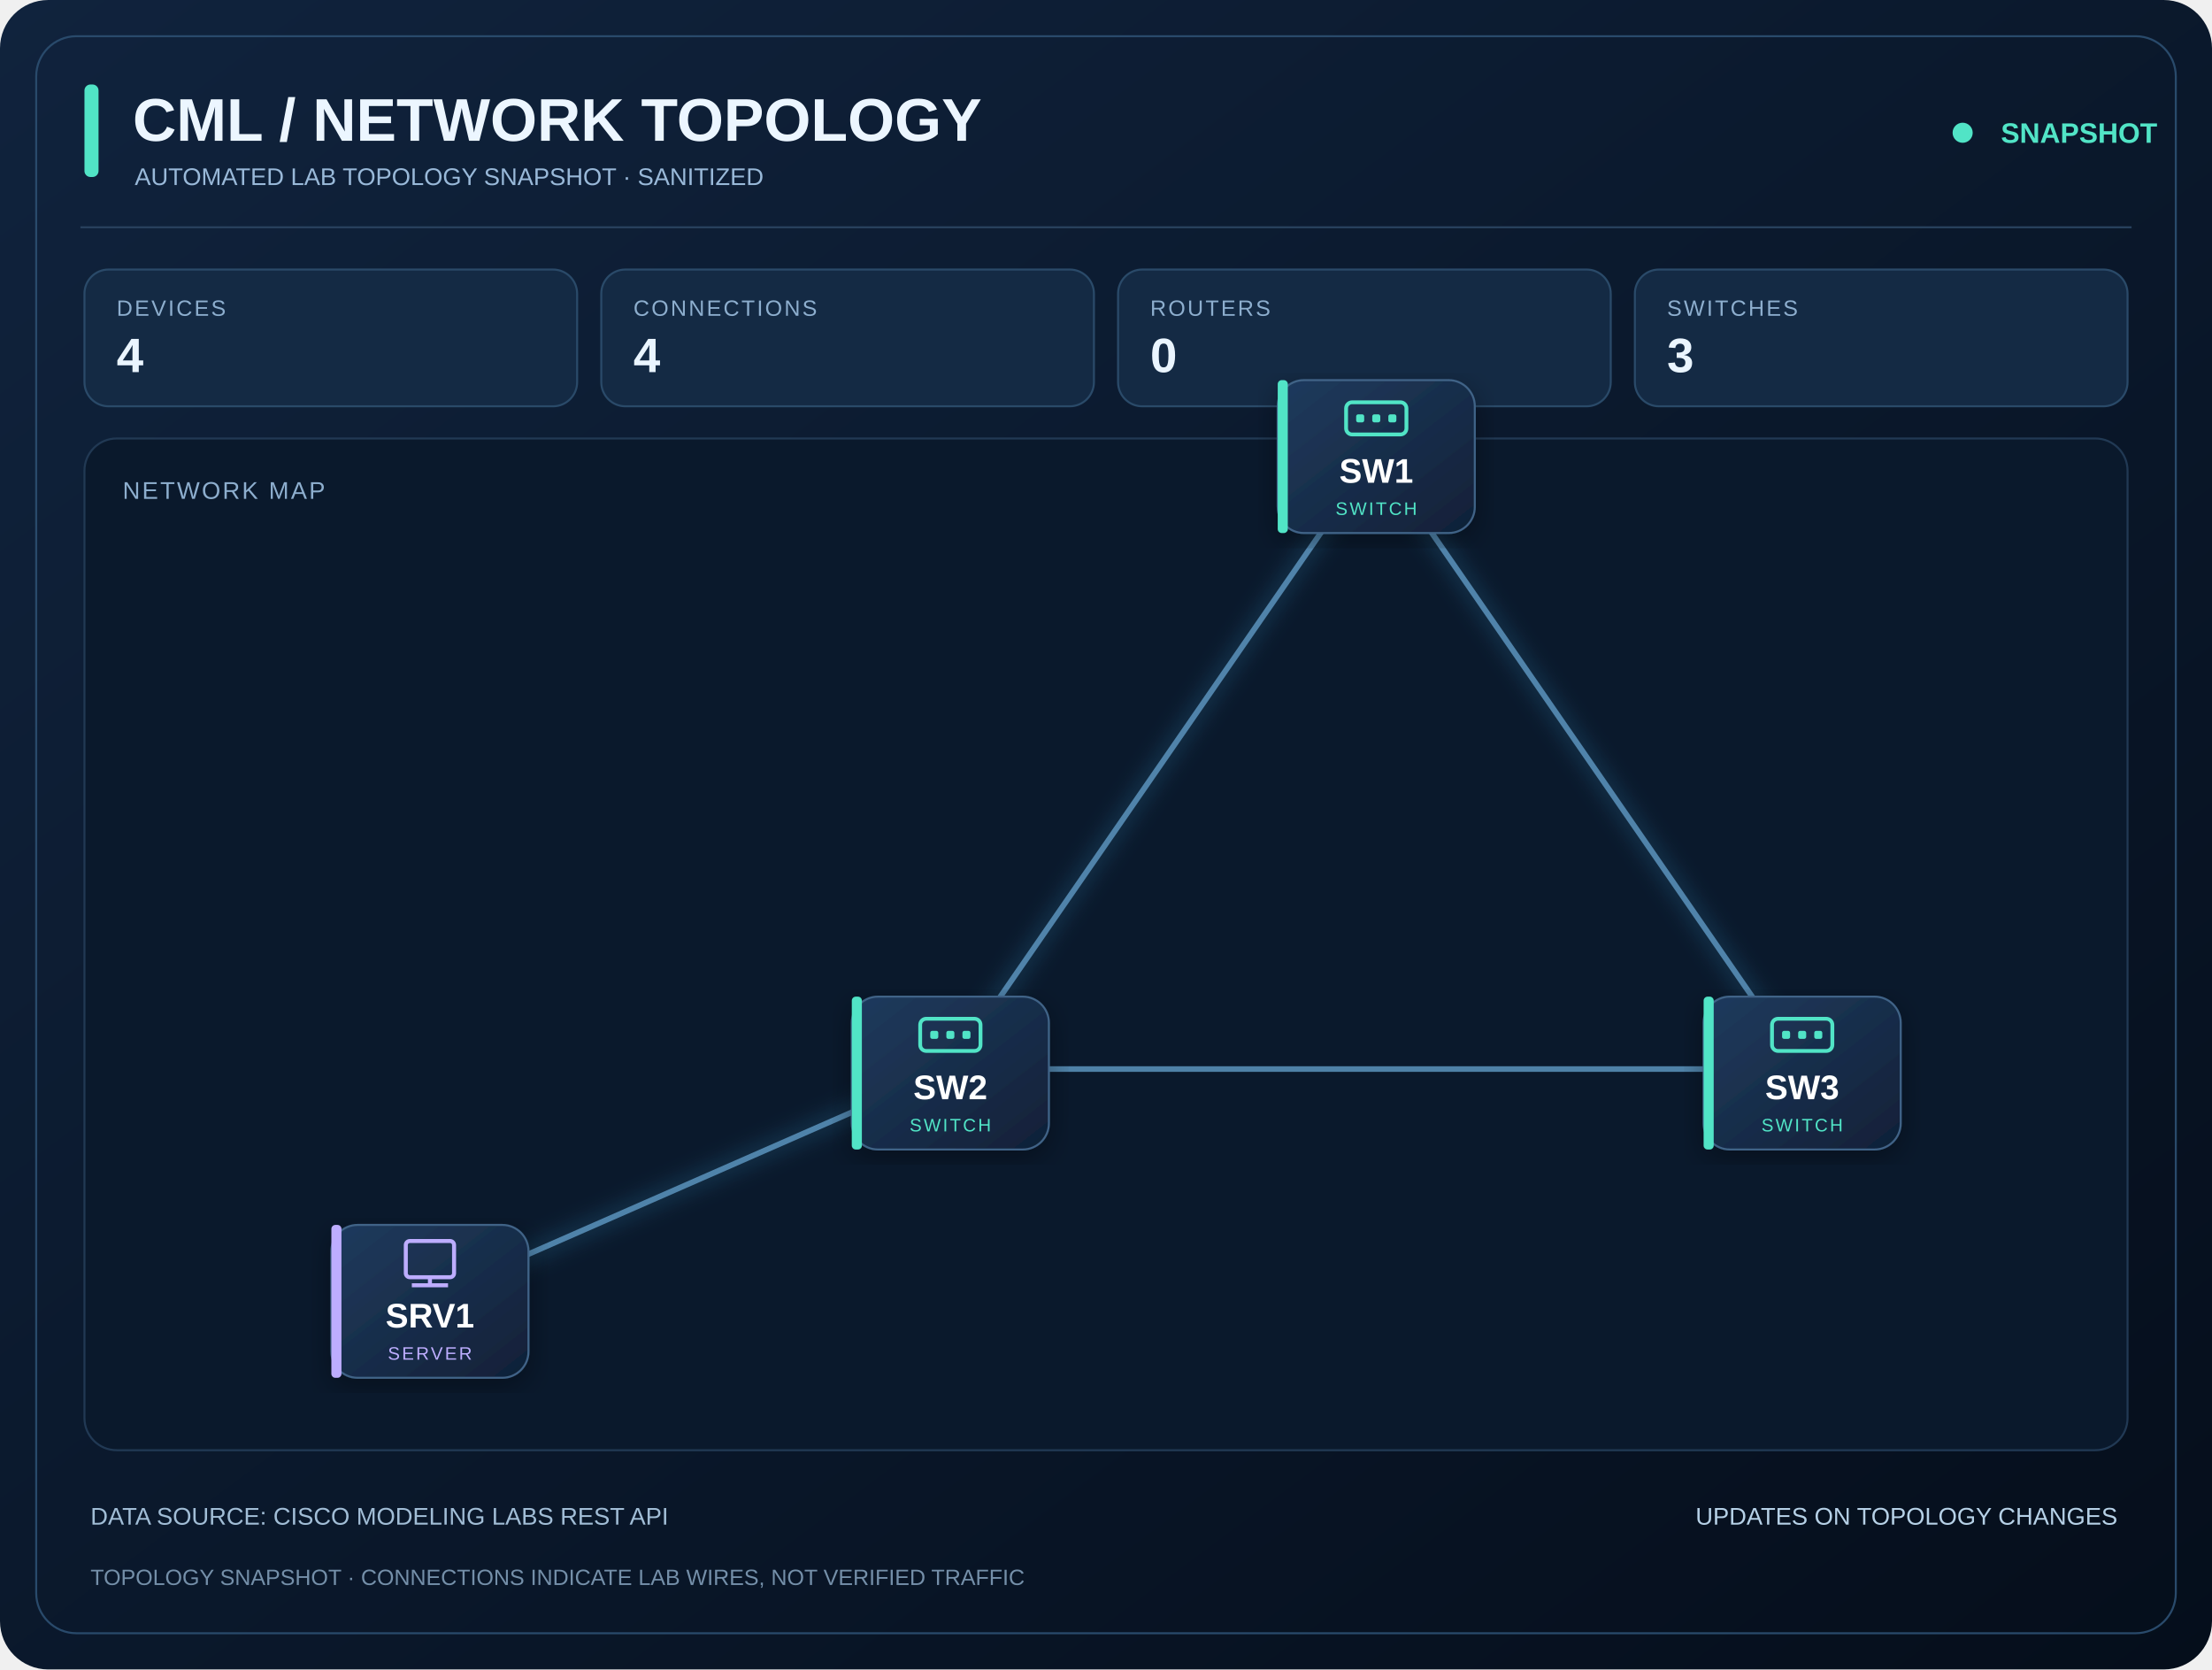
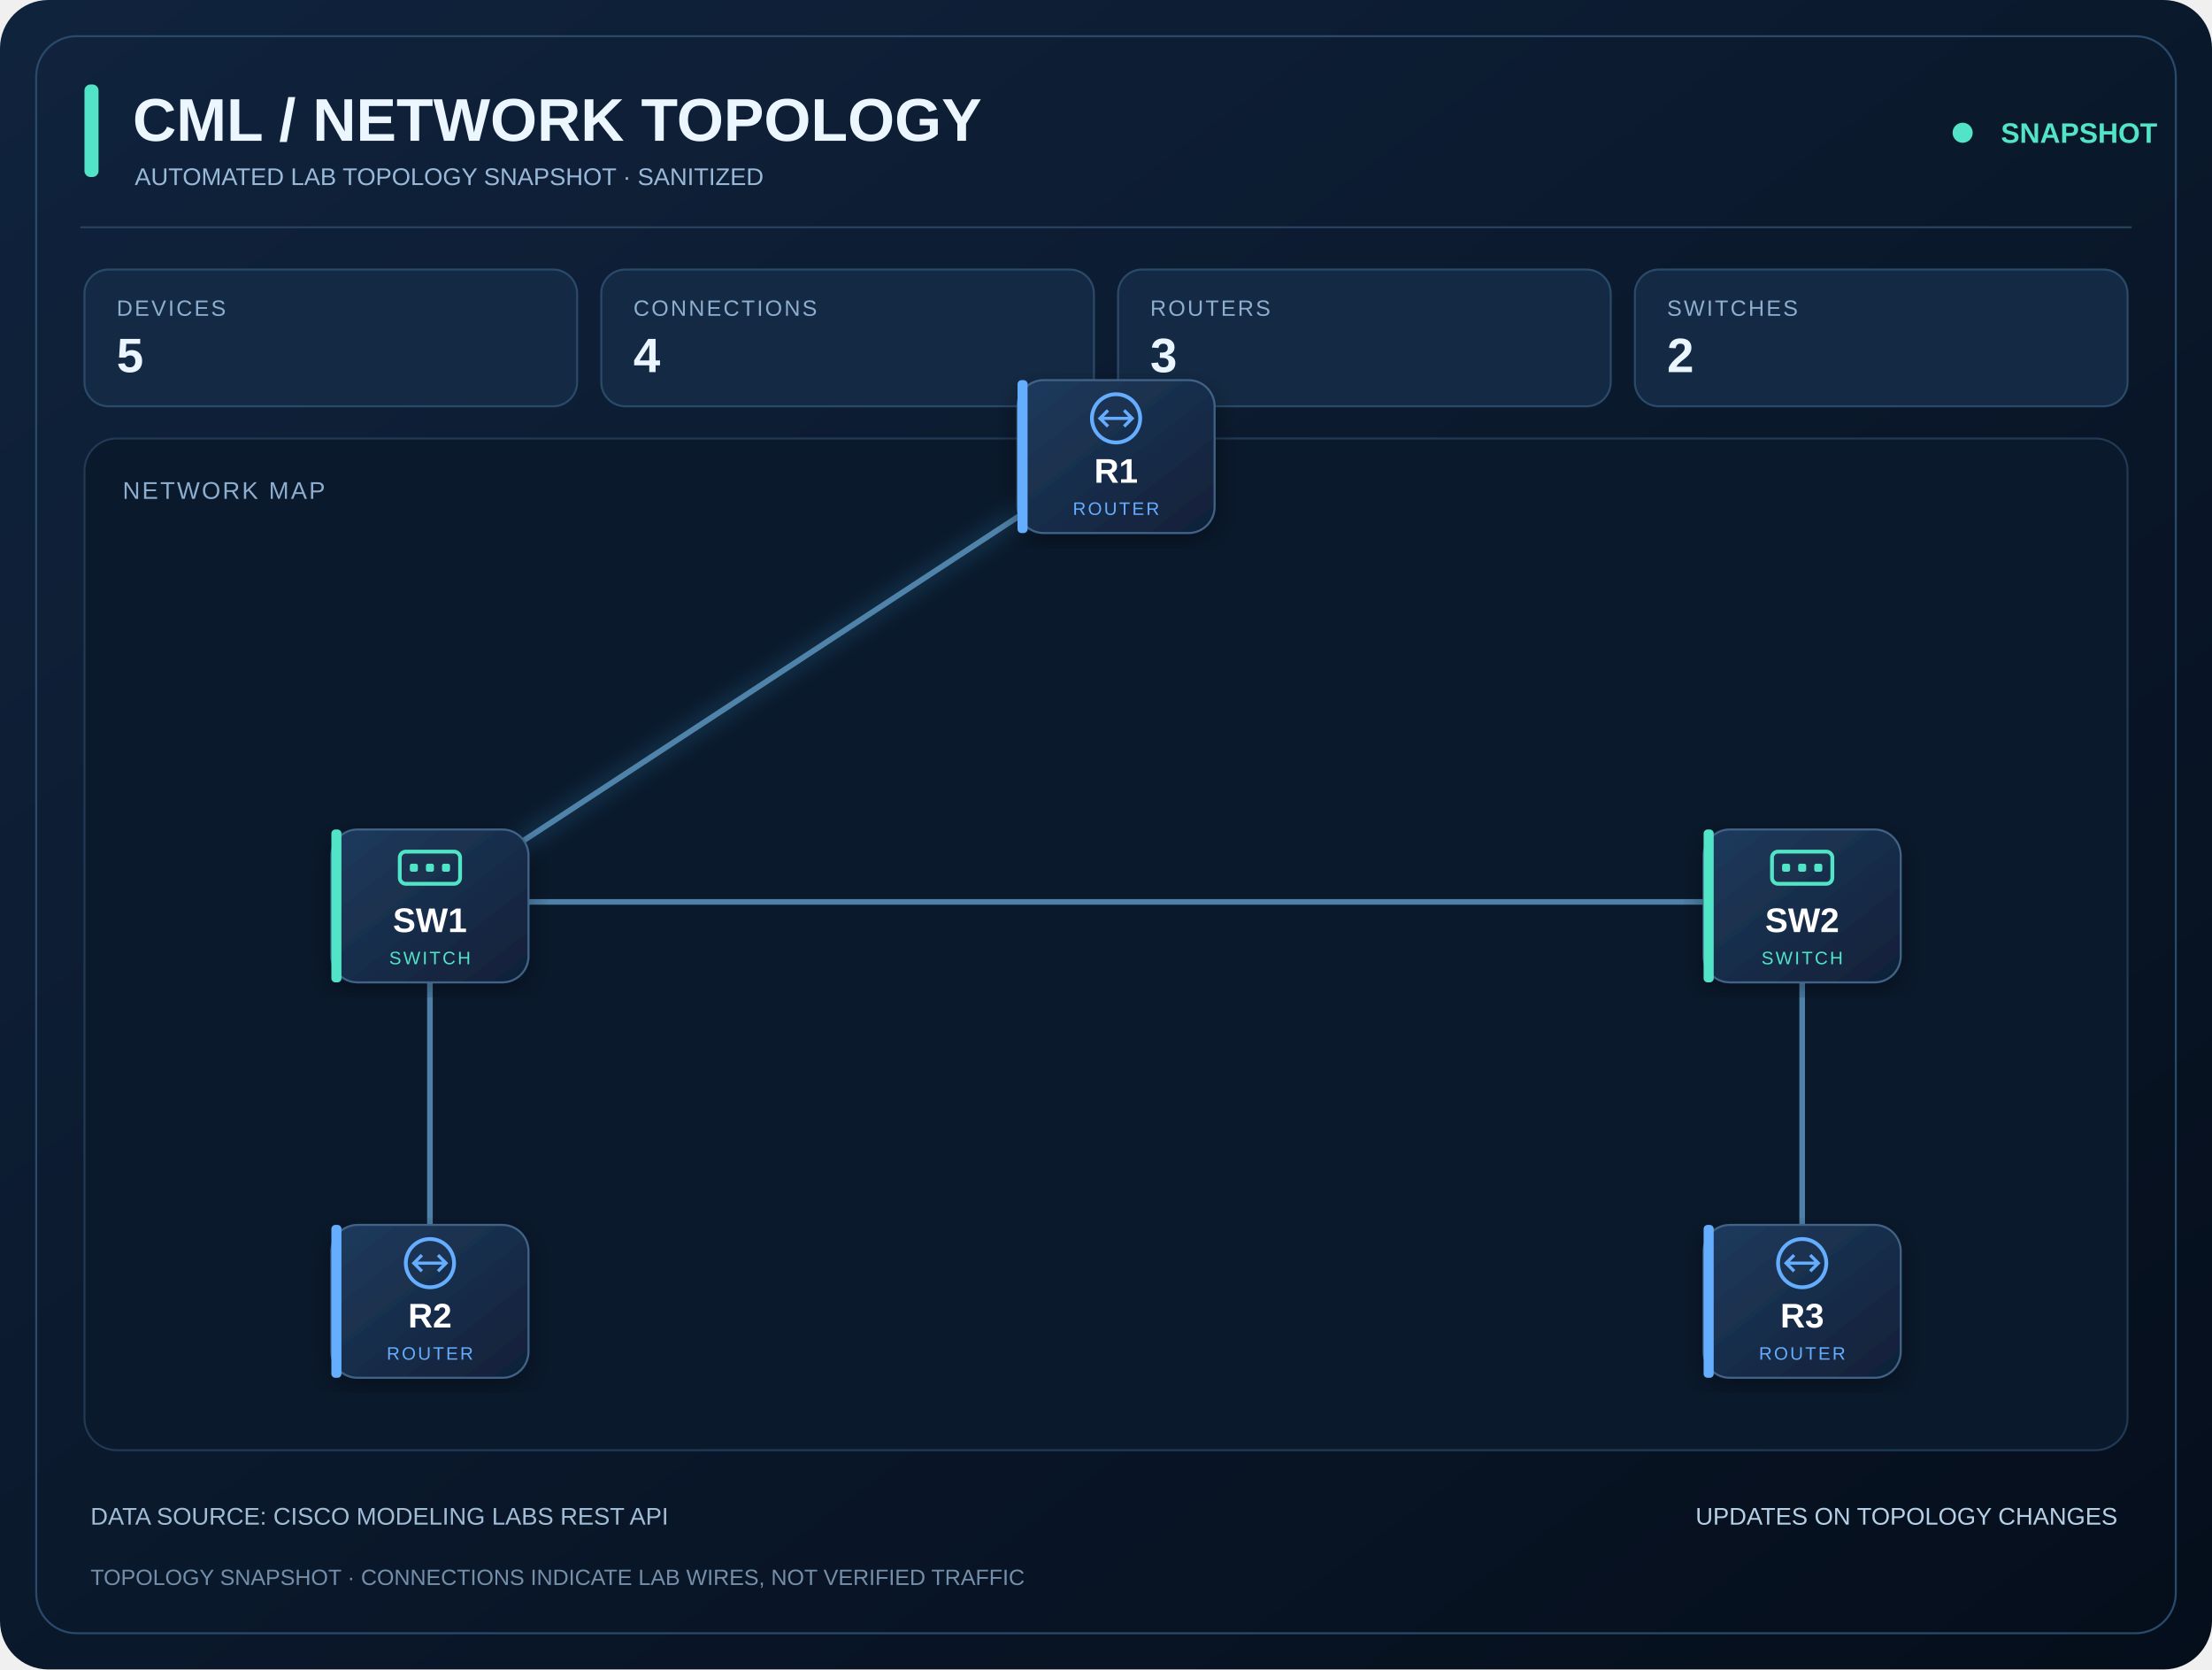
<svg xmlns="http://www.w3.org/2000/svg" width="1100" height="830" viewBox="0 0 1100 830">
  <defs>
    <linearGradient id="bg" x1="0" y1="0" x2="1" y2="1">
      <stop stop-color="#10233d" />
      <stop offset="1" stop-color="#050e1b" />
    </linearGradient>
    <linearGradient id="card" x1="0" y1="0" x2="1" y2="1">
      <stop stop-color="#203b5e" />
      <stop offset="1" stop-color="#102037" />
    </linearGradient>
    <filter id="glow">
      <feGaussianBlur stdDeviation="5" />
    </filter>
    <filter id="shadow">
      <feDropShadow dx="0" dy="4" stdDeviation="7" flood-color="#000" flood-opacity="0.35" />
    </filter>
  </defs>
  <rect width="1100" height="830" rx="24" fill="url(#bg)" />
  <rect x="18" y="18" width="1064" height="794" rx="20" fill="none" stroke="#294a6b" />
  <rect x="42" y="42" width="7" height="46" rx="3" fill="#51e4c6" />
  <text x="66" y="70" font-family="Segoe UI,Arial,sans-serif" font-size="30" font-weight="700" fill="#ecf6ff">CML / NETWORK TOPOLOGY</text>
  <text x="67" y="92" font-family="Segoe UI,Arial,sans-serif" font-size="12" fill="#99b9d9">AUTOMATED LAB TOPOLOGY SNAPSHOT  ·  SANITIZED</text>
  <circle cx="976" cy="66" r="5" fill="#51e4c6" />
  <text x="995" y="71" text-anchor="start" font-family="Segoe UI,Arial,sans-serif" font-size="14" font-weight="700" fill="#51e4c6">SNAPSHOT</text>
  <line x1="40" y1="113" x2="1060" y2="113" stroke="#28415d" />
  <rect x="42" y="134" width="245" height="68" rx="12" fill="#142a44" stroke="#2a4a69" />
  <text x="58" y="157" font-family="Segoe UI,Arial,sans-serif" font-size="11" letter-spacing="1" fill="#8daece">DEVICES</text>
-   <text x="58" y="185" font-family="Segoe UI,Arial,sans-serif" font-size="24" font-weight="700" fill="#eaf5ff">4</text>
+   <text x="58" y="185" font-family="Segoe UI,Arial,sans-serif" font-size="24" font-weight="700" fill="#eaf5ff">5</text>
  <rect x="299" y="134" width="245" height="68" rx="12" fill="#142a44" stroke="#2a4a69" />
  <text x="315" y="157" font-family="Segoe UI,Arial,sans-serif" font-size="11" letter-spacing="1" fill="#8daece">CONNECTIONS</text>
  <text x="315" y="185" font-family="Segoe UI,Arial,sans-serif" font-size="24" font-weight="700" fill="#eaf5ff">4</text>
  <rect x="556" y="134" width="245" height="68" rx="12" fill="#142a44" stroke="#2a4a69" />
  <text x="572" y="157" font-family="Segoe UI,Arial,sans-serif" font-size="11" letter-spacing="1" fill="#8daece">ROUTERS</text>
-   <text x="572" y="185" font-family="Segoe UI,Arial,sans-serif" font-size="24" font-weight="700" fill="#eaf5ff">0</text>
+   <text x="572" y="185" font-family="Segoe UI,Arial,sans-serif" font-size="24" font-weight="700" fill="#eaf5ff">3</text>
  <rect x="813" y="134" width="245" height="68" rx="12" fill="#142a44" stroke="#2a4a69" />
  <text x="829" y="157" font-family="Segoe UI,Arial,sans-serif" font-size="11" letter-spacing="1" fill="#8daece">SWITCHES</text>
-   <text x="829" y="185" font-family="Segoe UI,Arial,sans-serif" font-size="24" font-weight="700" fill="#eaf5ff">3</text>
+   <text x="829" y="185" font-family="Segoe UI,Arial,sans-serif" font-size="24" font-weight="700" fill="#eaf5ff">2</text>
  <rect x="42" y="218" width="1016" height="503" rx="16" fill="#0a192c" stroke="#213954" />
  <text x="61" y="248" font-family="Segoe UI,Arial,sans-serif" font-size="12" fill="#8daece" letter-spacing="1">NETWORK MAP</text>
-   <line x1="684.4" y1="225.0" x2="472.6" y2="531.5" stroke="#318bb9" stroke-width="9" opacity="0.22" filter="url(#glow)" />
-   <line x1="684.4" y1="225.0" x2="472.6" y2="531.5" stroke="#5b93bc" stroke-width="2.8" opacity="0.85" stroke-linecap="round" />
-   <line x1="472.6" y1="531.5" x2="896.2" y2="531.5" stroke="#318bb9" stroke-width="9" opacity="0.22" filter="url(#glow)" />
-   <line x1="472.6" y1="531.5" x2="896.2" y2="531.5" stroke="#5b93bc" stroke-width="2.8" opacity="0.85" stroke-linecap="round" />
-   <line x1="896.2" y1="531.5" x2="684.4" y2="225.0" stroke="#318bb9" stroke-width="9" opacity="0.22" filter="url(#glow)" />
-   <line x1="896.2" y1="531.5" x2="684.4" y2="225.0" stroke="#5b93bc" stroke-width="2.8" opacity="0.85" stroke-linecap="round" />
-   <line x1="213.8" y1="645.0" x2="472.6" y2="531.5" stroke="#318bb9" stroke-width="9" opacity="0.22" filter="url(#glow)" />
-   <line x1="213.8" y1="645.0" x2="472.6" y2="531.5" stroke="#5b93bc" stroke-width="2.8" opacity="0.85" stroke-linecap="round" />
-   <g transform="translate(684.4 225.0)" filter="url(#shadow)">
+   <line x1="555.0" y1="225.0" x2="213.8" y2="448.4" stroke="#318bb9" stroke-width="9" opacity="0.22" filter="url(#glow)" />
+   <line x1="555.0" y1="225.0" x2="213.8" y2="448.4" stroke="#5b93bc" stroke-width="2.8" opacity="0.85" stroke-linecap="round" />
+   <line x1="213.8" y1="448.4" x2="896.2" y2="448.4" stroke="#318bb9" stroke-width="9" opacity="0.22" filter="url(#glow)" />
+   <line x1="213.8" y1="448.4" x2="896.2" y2="448.4" stroke="#5b93bc" stroke-width="2.8" opacity="0.85" stroke-linecap="round" />
+   <line x1="213.8" y1="448.4" x2="213.8" y2="645.0" stroke="#318bb9" stroke-width="9" opacity="0.22" filter="url(#glow)" />
+   <line x1="213.8" y1="448.4" x2="213.8" y2="645.0" stroke="#5b93bc" stroke-width="2.8" opacity="0.85" stroke-linecap="round" />
+   <line x1="896.2" y1="448.4" x2="896.2" y2="645.0" stroke="#318bb9" stroke-width="9" opacity="0.22" filter="url(#glow)" />
+   <line x1="896.2" y1="448.4" x2="896.2" y2="645.0" stroke="#5b93bc" stroke-width="2.8" opacity="0.85" stroke-linecap="round" />
+   <g transform="translate(555.0 225.0)" filter="url(#shadow)">
+     <rect x="-49" y="-36" width="98" height="76" rx="13" fill="url(#card)" stroke="#406387" />
+     <rect x="-49" y="-36" width="5" height="76" rx="2" fill="#65adff" />
+     <circle cx="0" cy="-17" r="12" fill="none" stroke="#65adff" stroke-width="1.9" />
+     <path d="M -8 -17 H 8 M -4 -21 L -8 -17 L -4 -13 M 4 -21 L 8 -17 L 4 -13" fill="none" stroke="#65adff" stroke-width="1.6" />
+     <text x="0" y="15" text-anchor="middle" font-family="Segoe UI,Arial,sans-serif" font-size="17" font-weight="700" fill="#fff">R1</text>
+     <text x="0" y="31" text-anchor="middle" font-family="Segoe UI,Arial,sans-serif" font-size="9" letter-spacing="1" fill="#65adff">ROUTER</text>
+   </g>
+   <g transform="translate(213.8 448.4)" filter="url(#shadow)">
    <rect x="-49" y="-36" width="98" height="76" rx="13" fill="url(#card)" stroke="#406387" />
    <rect x="-49" y="-36" width="5" height="76" rx="2" fill="#51e4c6" />
    <rect x="-15" y="-25" width="30" height="16" rx="3" fill="none" stroke="#51e4c6" stroke-width="1.9" />
    <rect x="-10" y="-19" width="4" height="4" rx="1" fill="#51e4c6" />
    <rect x="-2" y="-19" width="4" height="4" rx="1" fill="#51e4c6" />
    <rect x="6" y="-19" width="4" height="4" rx="1" fill="#51e4c6" />
    <text x="0" y="15" text-anchor="middle" font-family="Segoe UI,Arial,sans-serif" font-size="17" font-weight="700" fill="#fff">SW1</text>
    <text x="0" y="31" text-anchor="middle" font-family="Segoe UI,Arial,sans-serif" font-size="9" letter-spacing="1" fill="#51e4c6">SWITCH</text>
  </g>
-   <g transform="translate(472.6 531.5)" filter="url(#shadow)">
+   <g transform="translate(896.2 448.4)" filter="url(#shadow)">
    <rect x="-49" y="-36" width="98" height="76" rx="13" fill="url(#card)" stroke="#406387" />
    <rect x="-49" y="-36" width="5" height="76" rx="2" fill="#51e4c6" />
    <rect x="-15" y="-25" width="30" height="16" rx="3" fill="none" stroke="#51e4c6" stroke-width="1.9" />
    <rect x="-10" y="-19" width="4" height="4" rx="1" fill="#51e4c6" />
    <rect x="-2" y="-19" width="4" height="4" rx="1" fill="#51e4c6" />
    <rect x="6" y="-19" width="4" height="4" rx="1" fill="#51e4c6" />
    <text x="0" y="15" text-anchor="middle" font-family="Segoe UI,Arial,sans-serif" font-size="17" font-weight="700" fill="#fff">SW2</text>
    <text x="0" y="31" text-anchor="middle" font-family="Segoe UI,Arial,sans-serif" font-size="9" letter-spacing="1" fill="#51e4c6">SWITCH</text>
  </g>
-   <g transform="translate(896.2 531.5)" filter="url(#shadow)">
-     <rect x="-49" y="-36" width="98" height="76" rx="13" fill="url(#card)" stroke="#406387" />
-     <rect x="-49" y="-36" width="5" height="76" rx="2" fill="#51e4c6" />
-     <rect x="-15" y="-25" width="30" height="16" rx="3" fill="none" stroke="#51e4c6" stroke-width="1.9" />
-     <rect x="-10" y="-19" width="4" height="4" rx="1" fill="#51e4c6" />
-     <rect x="-2" y="-19" width="4" height="4" rx="1" fill="#51e4c6" />
-     <rect x="6" y="-19" width="4" height="4" rx="1" fill="#51e4c6" />
-     <text x="0" y="15" text-anchor="middle" font-family="Segoe UI,Arial,sans-serif" font-size="17" font-weight="700" fill="#fff">SW3</text>
-     <text x="0" y="31" text-anchor="middle" font-family="Segoe UI,Arial,sans-serif" font-size="9" letter-spacing="1" fill="#51e4c6">SWITCH</text>
-   </g>
  <g transform="translate(213.8 645.0)" filter="url(#shadow)">
    <rect x="-49" y="-36" width="98" height="76" rx="13" fill="url(#card)" stroke="#406387" />
-     <rect x="-49" y="-36" width="5" height="76" rx="2" fill="#bdadff" />
-     <rect x="-12" y="-28" width="24" height="18" rx="2" fill="none" stroke="#bdadff" stroke-width="2" />
-     <path d="M0 -10 V-6 M-9 -6 H9" stroke="#bdadff" stroke-width="2" />
-     <text x="0" y="15" text-anchor="middle" font-family="Segoe UI,Arial,sans-serif" font-size="17" font-weight="700" fill="#fff">SRV1</text>
-     <text x="0" y="31" text-anchor="middle" font-family="Segoe UI,Arial,sans-serif" font-size="9" letter-spacing="1" fill="#bdadff">SERVER</text>
+     <rect x="-49" y="-36" width="5" height="76" rx="2" fill="#65adff" />
+     <circle cx="0" cy="-17" r="12" fill="none" stroke="#65adff" stroke-width="1.9" />
+     <path d="M -8 -17 H 8 M -4 -21 L -8 -17 L -4 -13 M 4 -21 L 8 -17 L 4 -13" fill="none" stroke="#65adff" stroke-width="1.6" />
+     <text x="0" y="15" text-anchor="middle" font-family="Segoe UI,Arial,sans-serif" font-size="17" font-weight="700" fill="#fff">R2</text>
+     <text x="0" y="31" text-anchor="middle" font-family="Segoe UI,Arial,sans-serif" font-size="9" letter-spacing="1" fill="#65adff">ROUTER</text>
+   </g>
+   <g transform="translate(896.2 645.0)" filter="url(#shadow)">
+     <rect x="-49" y="-36" width="98" height="76" rx="13" fill="url(#card)" stroke="#406387" />
+     <rect x="-49" y="-36" width="5" height="76" rx="2" fill="#65adff" />
+     <circle cx="0" cy="-17" r="12" fill="none" stroke="#65adff" stroke-width="1.9" />
+     <path d="M -8 -17 H 8 M -4 -21 L -8 -17 L -4 -13 M 4 -21 L 8 -17 L 4 -13" fill="none" stroke="#65adff" stroke-width="1.6" />
+     <text x="0" y="15" text-anchor="middle" font-family="Segoe UI,Arial,sans-serif" font-size="17" font-weight="700" fill="#fff">R3</text>
+     <text x="0" y="31" text-anchor="middle" font-family="Segoe UI,Arial,sans-serif" font-size="9" letter-spacing="1" fill="#65adff">ROUTER</text>
  </g>
  <text x="45" y="758" font-family="Segoe UI,Arial,sans-serif" font-size="12" fill="#a1bdd6">DATA SOURCE: CISCO MODELING LABS REST API</text>
  <text x="1053" y="758" text-anchor="end" font-family="Segoe UI,Arial,sans-serif" font-size="12" fill="#b6d1e7">UPDATES ON TOPOLOGY CHANGES</text>
  <text x="45" y="788" font-family="Segoe UI,Arial,sans-serif" font-size="11" fill="#748fa9">TOPOLOGY SNAPSHOT  ·  CONNECTIONS INDICATE LAB WIRES, NOT VERIFIED TRAFFIC</text>
</svg>
